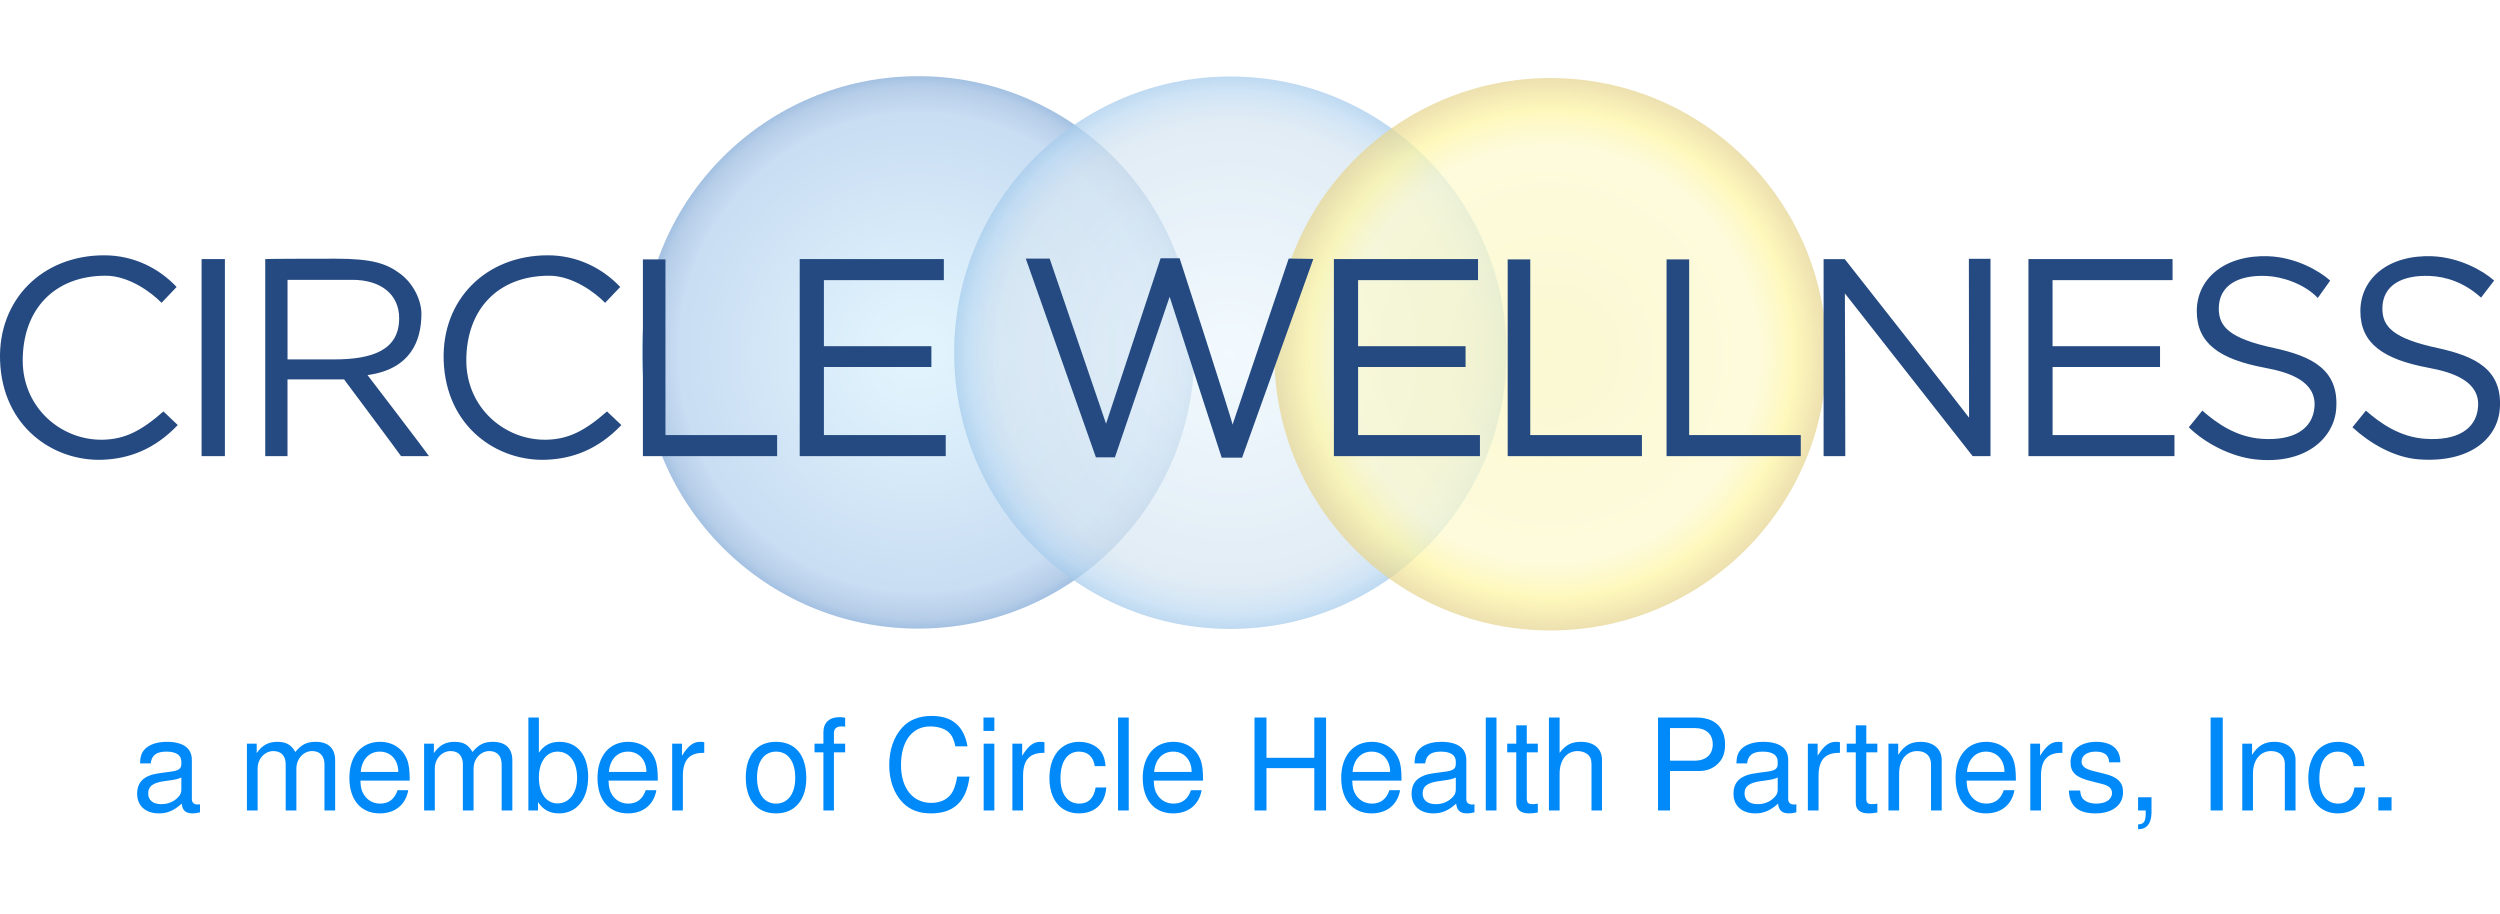
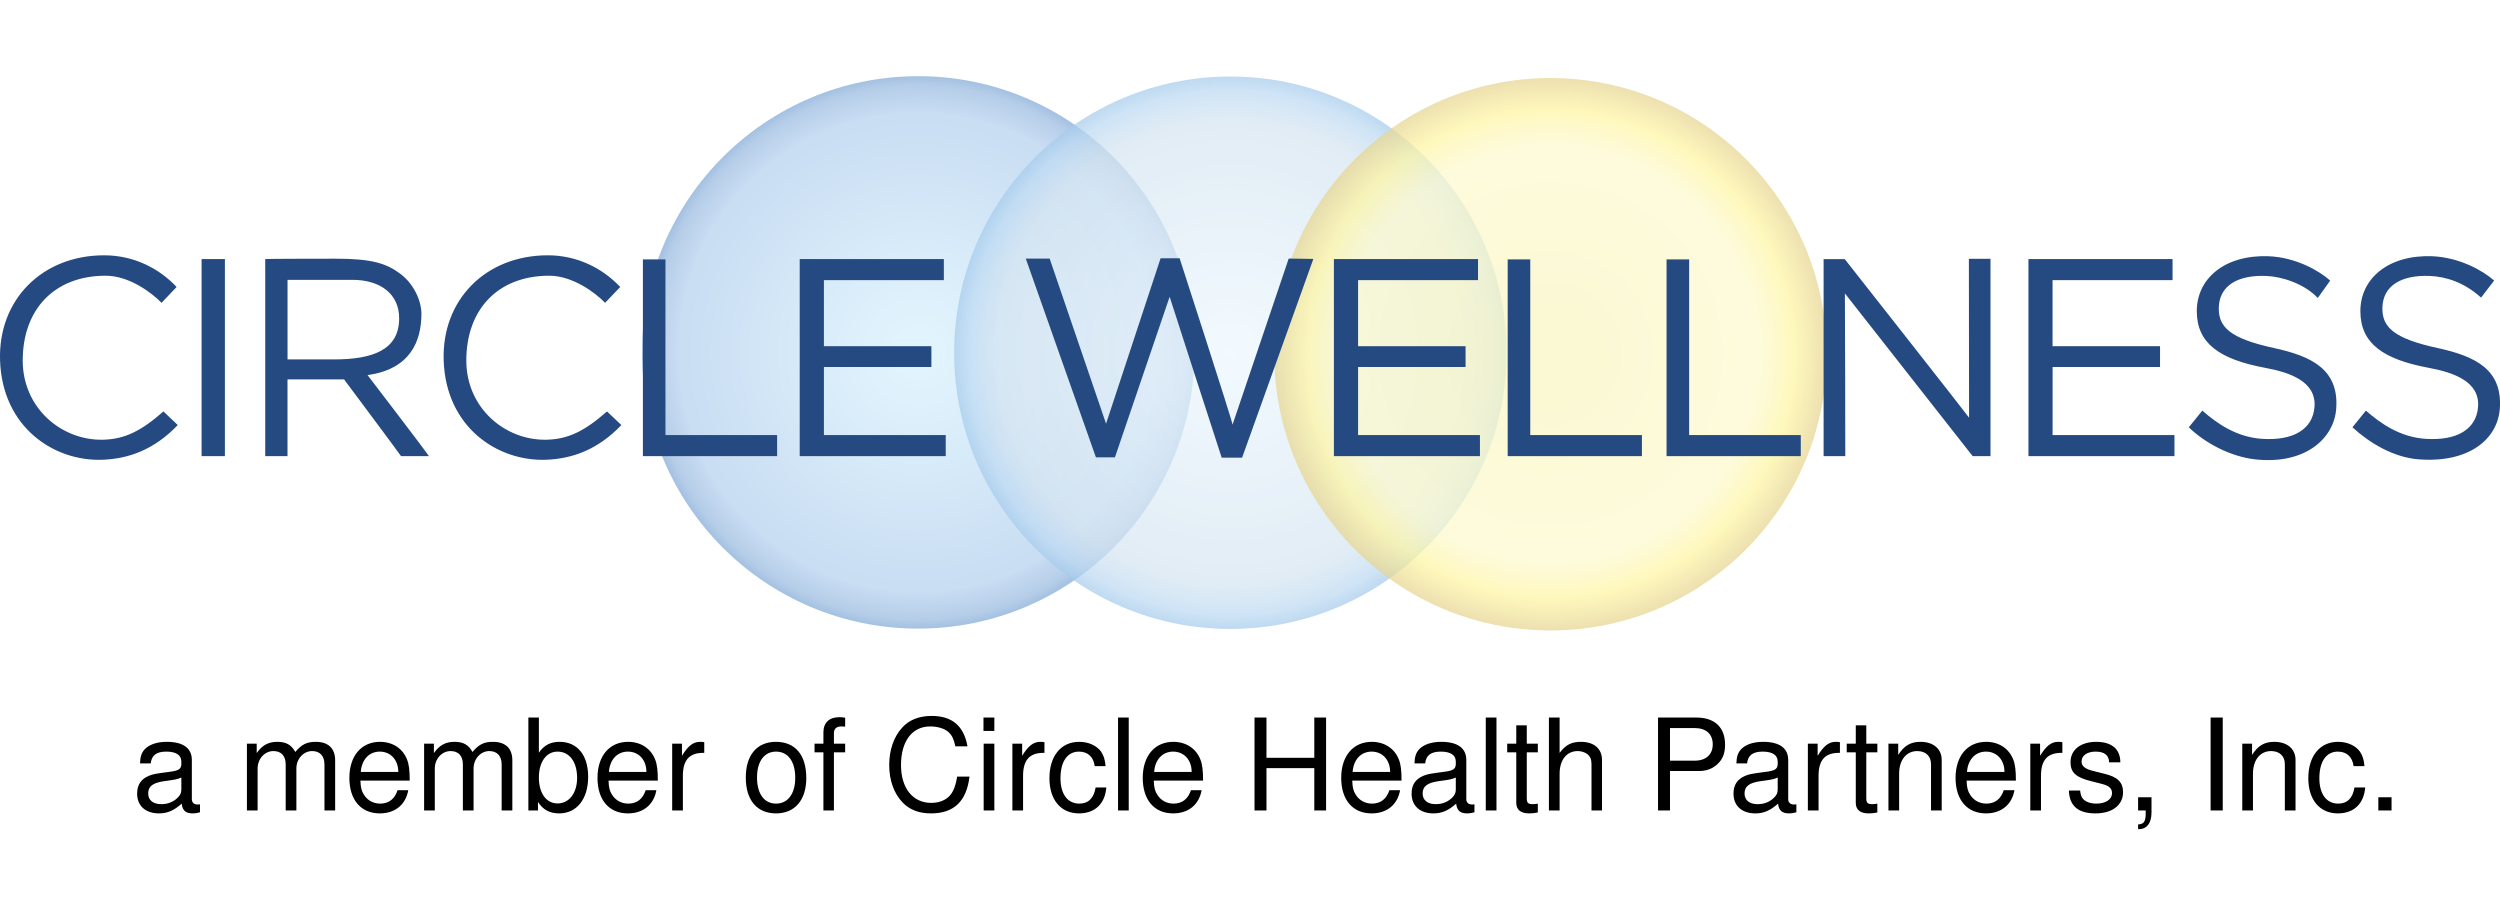
<svg xmlns="http://www.w3.org/2000/svg" width="215.609" height="78.807" viewBox="0 0 215.609 78.807">
  <radialGradient id="a" cx="79.185" cy="30.391" r="23.822" gradientUnits="userSpaceOnUse">
    <stop offset=".084" stop-color="#E1F4FD" />
    <stop offset=".866" stop-color="#C9DDF3" />
    <stop offset=".95" stop-color="#B9D0EA" />
    <stop offset=".966" stop-color="#B5CDE8" />
    <stop offset="1" stop-color="#A4C1E2" />
  </radialGradient>
  <circle fill="url(#a)" cx="79.185" cy="30.392" r="23.822" />
  <g opacity=".72">
    <radialGradient id="b" cx="106.111" cy="30.42" r="23.823" gradientUnits="userSpaceOnUse">
      <stop offset="0" stop-color="#EDF8FE" />
      <stop offset=".832" stop-color="#D6E5F1" />
      <stop offset=".9" stop-color="#C9DFF1" />
      <stop offset=".95" stop-color="#BCD9F2" />
      <stop offset="1" stop-color="#A5CBEC" />
    </radialGradient>
    <circle fill="url(#b)" cx="106.111" cy="30.42" r="23.822" />
  </g>
  <g opacity=".72">
    <radialGradient id="c" cx="133.719" cy="30.551" r="23.822" gradientUnits="userSpaceOnUse">
      <stop offset="0" stop-color="#F9F6C1" />
      <stop offset=".748" stop-color="#FCF9CE" />
      <stop offset=".789" stop-color="#FCF8C4" />
      <stop offset=".862" stop-color="#FEF6AA" />
      <stop offset=".883" stop-color="#FEF5A2" />
      <stop offset="1" stop-color="#E6D591" />
    </radialGradient>
    <circle fill="url(#c)" cx="133.719" cy="30.552" r="23.822" />
  </g>
  <path fill="#244A81" d="M15.33 36.66c-2.018 2.112-4.21 2.903-6.475 2.99-4.197.164-8.654-2.796-8.85-8.558-.177-5.254 3.645-9.074 8.98-9.074 2.57 0 4.75 1.14 6.247 2.732l-1.3 1.367c-.847-.878-2.798-2.338-4.82-2.338-4.42 0-7.152 2.903-7.152 7.312 0 4.11 3.35 6.898 6.896 6.832 1.886-.034 3.32-.748 5.238-2.44l1.235 1.174zm38.258 0c-2.018 2.112-4.21 2.903-6.474 2.99-4.197.164-8.654-2.796-8.85-8.558-.178-5.254 3.644-9.074 8.98-9.074 2.57 0 4.75 1.14 6.245 2.732l-1.303 1.367c-.846-.878-2.798-2.338-4.82-2.338-4.42 0-7.15 2.903-7.15 7.312 0 4.11 3.35 6.898 6.895 6.832 1.886-.034 3.318-.748 5.238-2.44l1.238 1.174zM19.396 22.343v16.994h-2.01V22.344h2.01zm3.48 0c.156-.023 4.212-.033 6.084-.033 3.156 0 4.392.424 5.563 1.302 1.205.905 1.822 2.375 1.822 3.45 0 2.34-.944 4.782-4.648 5.286 0 0 4.86 6.342 5.296 6.99h-2.406c-.342-.498-4.914-6.617-4.914-6.617h-4.878v6.62h-1.92V22.343zm1.92 8.654h3.994c3.357 0 5.635-.813 5.635-3.546 0-2.08-1.593-3.317-4.034-3.317h-5.593v6.864zm30.648-8.623h1.947V37.52h9.63v1.818H55.446V22.375zm74.584 0h1.948V37.52h9.63v1.818h-11.578V22.375zm13.704 0h1.947V37.52h9.627v1.818H143.73V22.375zM80.327 31.65h-9.27v5.87h10.506v1.817H68.97V22.344H81.4v1.818H71.056v5.696h9.27v1.794zm105.967 0h-9.27v5.87h10.51v1.817H174.94V22.344h12.43v1.818H177.02v5.696h9.27v1.794zm-59.897 0h-9.27v5.87h10.508v1.817H115.04V22.344h12.43v1.818h-10.344v5.696h9.27v1.794zm-31.88 7.794l-6.05-17.142h2.058l4.865 14.24 4.704-14.267h1.64s4.564 14.074 4.565 14.35l4.844-14.325 2.126.03-6.146 17.14h-1.76s-4.47-13.77-4.488-13.88l-4.72 13.854h-1.64zm62.757-.107v-16.99h1.825s10.636 13.52 10.72 13.675l-.016-13.7h1.865V39.34h-1.538l-11.02-14.036c.017.31.035 14.035.035 14.035h-1.874zm46.768-3.926c1.255 1.1 2.93 2.283 5.125 2.434 2.69.184 4.397-.794 4.55-2.752.17-2.196-2.138-2.977-4.245-3.368-3.946-.735-5.905-2.112-5.905-4.893 0-2.817 2.418-4.867 6.174-4.734 2.334.084 4.416 1.243 5.363 2.1l-1.13 1.47c-1.44-1.315-3.03-1.806-4.378-1.867-2.477-.113-4.13.826-4.13 2.814 0 1.57.94 2.572 4.743 3.396 3.244.705 5.63 1.837 5.385 5.233-.186 2.584-2.6 4.713-7.02 4.37-2.13-.167-4.193-1.387-5.692-2.763l1.163-1.438zm-14.108 0c1.256 1.1 2.93 2.283 5.126 2.434 2.69.184 4.396-.794 4.55-2.752.17-2.196-2.138-2.977-4.245-3.368-3.947-.735-5.906-2.112-5.906-4.893 0-2.817 2.416-4.867 6.172-4.734 2.334.084 4.383 1.243 5.333 2.1l-1.07 1.5c-1.163-1.225-3.062-1.836-4.408-1.897-2.476-.113-4.13.826-4.13 2.814 0 1.57.94 2.572 4.743 3.396 3.243.705 5.63 1.837 5.385 5.233-.185 2.584-2.7 4.86-7.02 4.37-2.098-.24-4.3-1.4-5.694-2.763l1.165-1.438z" />
-   <text transform="translate(11.358 69.9)" font-family="'HelveticaNeue-Light', Helvetica, sans-serif" font-size="11" fill="#0089F8">a member of Circle Health Partners, Inc.</text>
+   <text transform="translate(11.358 69.9)" font-family="'HelveticaNeue-Light', Helvetica, sans-serif" font-size="11" fill="333333">a member of Circle Health Partners, Inc.</text>
</svg>
